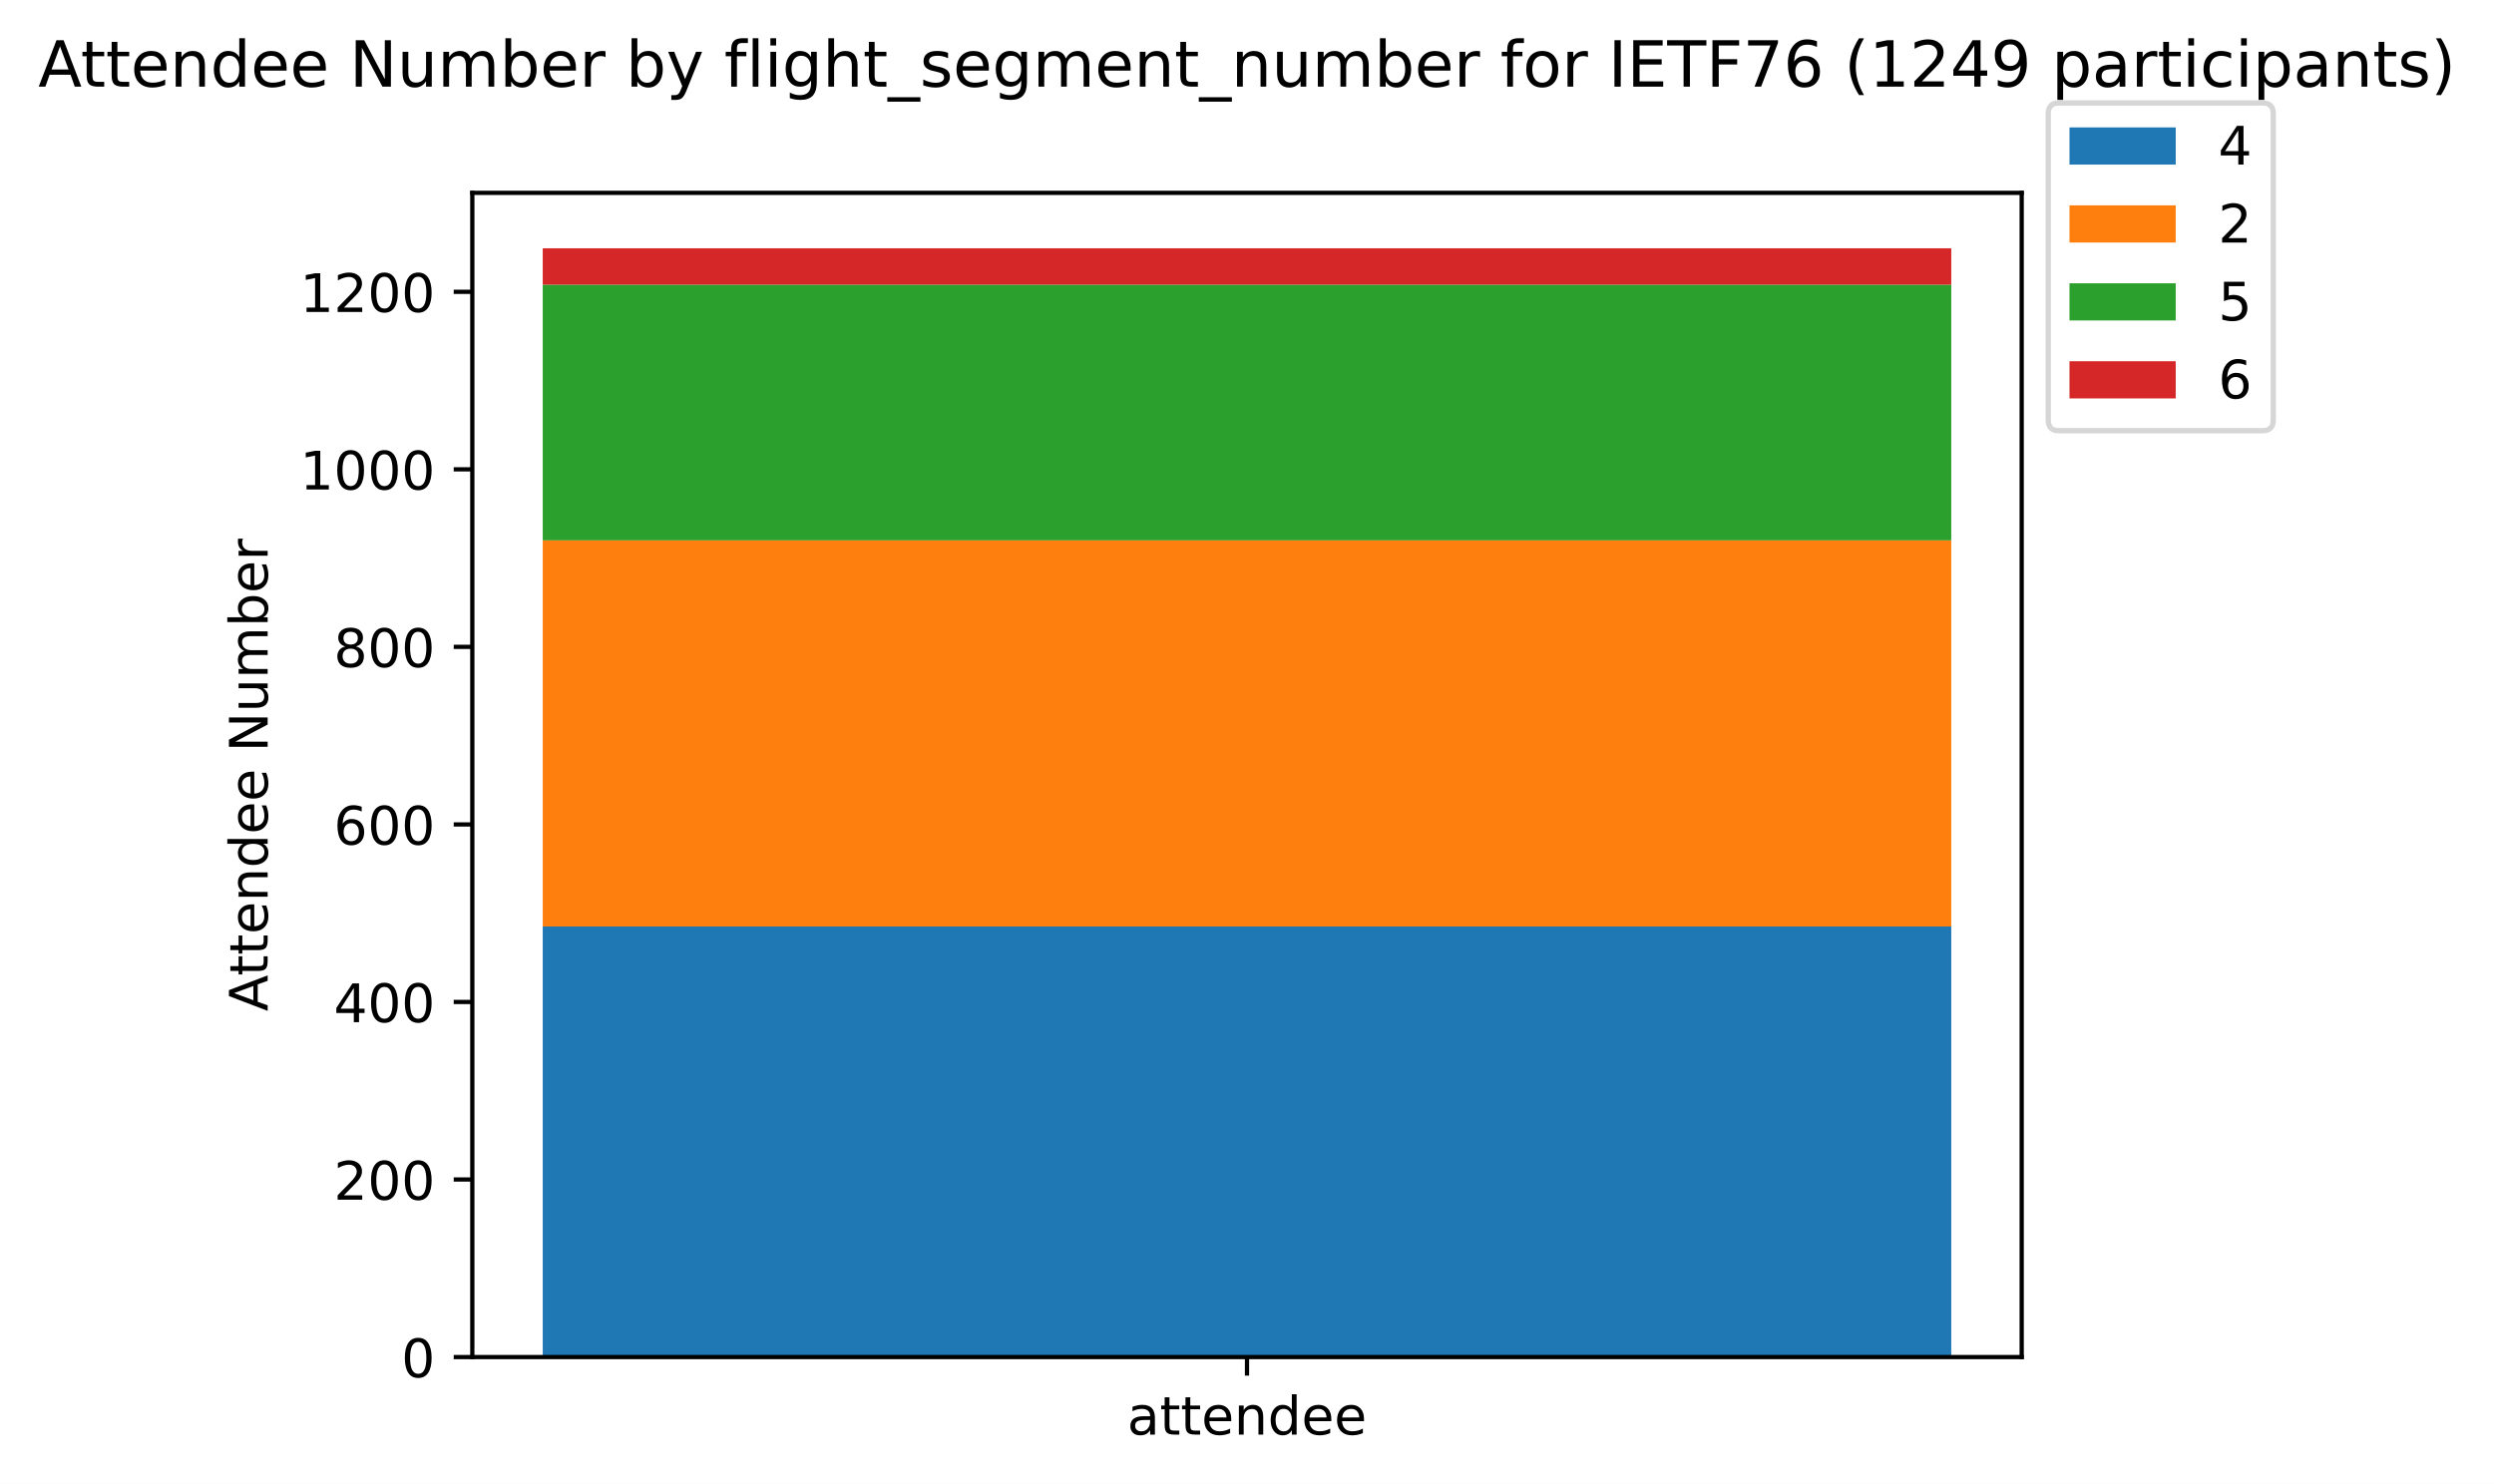
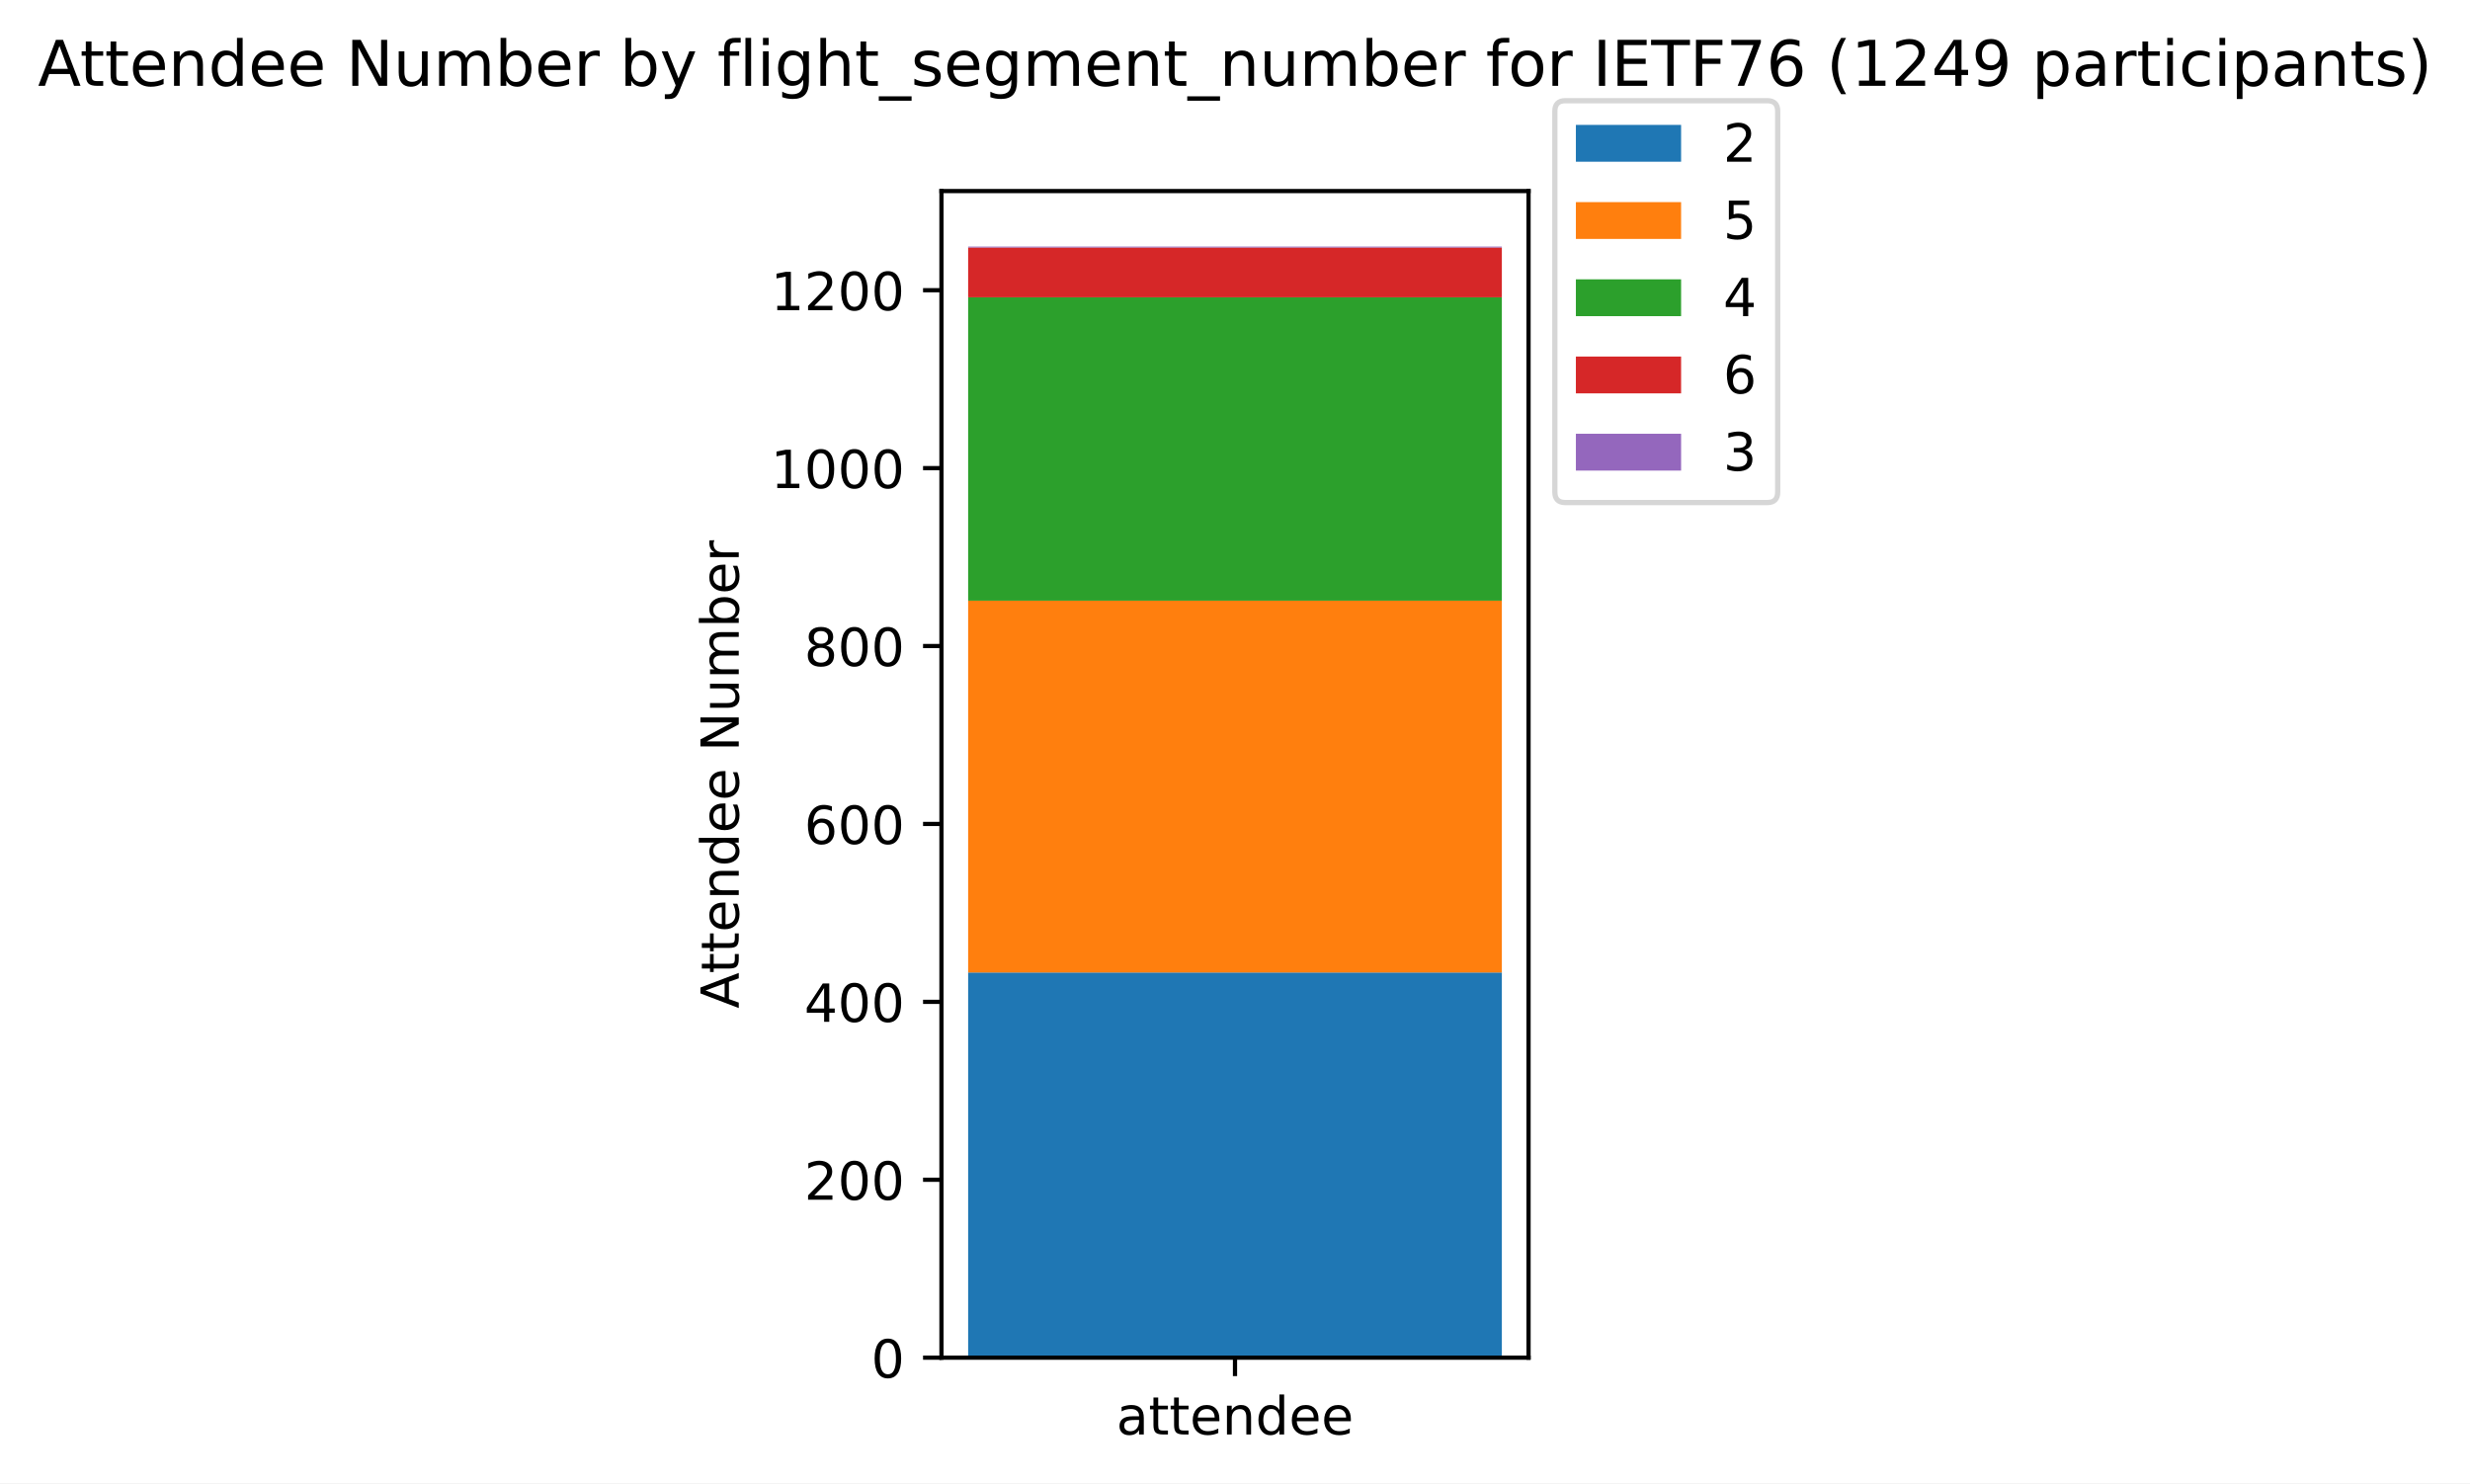
- <svg xmlns="http://www.w3.org/2000/svg" xmlns:xlink="http://www.w3.org/1999/xlink" height="279.436pt" version="1.1" viewBox="0 0 469.528 279.436" width="469.528pt">
+ <svg xmlns="http://www.w3.org/2000/svg" xmlns:xlink="http://www.w3.org/1999/xlink" height="281.956pt" version="1.1" viewBox="0 0 469.528 281.956" width="469.528pt">
  <defs>
    <style type="text/css">
*{stroke-linecap:butt;stroke-linejoin:round;}
  </style>
  </defs>
  <g id="figure_1">
    <g id="patch_1">
-       <path d="M 0 279.436  L 469.528 279.436  L 469.528 0  L 0 0  z " style="fill:#ffffff;" />
+       <path d="M 0 281.956  L 469.528 281.956  L 469.528 0  L 0 0  z " style="fill:#ffffff;" />
    </g>
    <g id="axes_1">
      <g id="patch_2">
-         <path d="M 88.919 255.558  L 380.609 255.558  L 380.609 36.318  L 88.919 36.318  z " style="fill:#ffffff;" />
+         <path d="M 178.964 258.078  L 290.564 258.078  L 290.564 36.318  L 178.964 36.318  z " style="fill:#ffffff;" />
      </g>
      <g id="patch_3">
-         <path clip-path="url(#p0b28f955c0)" d="M 102.178 255.558  L 367.35 255.558  L 367.35 174.479  L 102.178 174.479  z " style="fill:#1f77b4;" />
+         <path clip-path="url(#pd43e440869)" d="M 184.037 258.078  L 285.491 258.078  L 285.491 184.86  L 184.037 184.86  z " style="fill:#1f77b4;" />
      </g>
      <g id="patch_4">
-         <path clip-path="url(#p0b28f955c0)" d="M 102.178 174.479  L 367.35 174.479  L 367.35 101.758  L 102.178 101.758  z " style="fill:#ff7f0e;" />
+         <path clip-path="url(#pd43e440869)" d="M 184.037 184.86  L 285.491 184.86  L 285.491 114.178  L 184.037 114.178  z " style="fill:#ff7f0e;" />
      </g>
      <g id="patch_5">
-         <path clip-path="url(#p0b28f955c0)" d="M 102.178 101.758  L 367.35 101.758  L 367.35 53.612  L 102.178 53.612  z " style="fill:#2ca02c;" />
+         <path clip-path="url(#pd43e440869)" d="M 184.037 114.178  L 285.491 114.178  L 285.491 56.517  L 184.037 56.517  z " style="fill:#2ca02c;" />
      </g>
      <g id="patch_6">
-         <path clip-path="url(#p0b28f955c0)" d="M 102.178 53.612  L 367.35 53.612  L 367.35 46.758  L 102.178 46.758  z " style="fill:#d62728;" />
+         <path clip-path="url(#pd43e440869)" d="M 184.037 56.517  L 285.491 56.517  L 285.491 47.047  L 184.037 47.047  z " style="fill:#d62728;" />
+       </g>
+       <g id="patch_7">
+         <path clip-path="url(#pd43e440869)" d="M 184.037 47.047  L 285.491 47.047  L 285.491 46.878  L 184.037 46.878  z " style="fill:#9467bd;" />
      </g>
      <g id="matplotlib.axis_1">
        <g id="xtick_1">
          <g id="line2d_1">
            <defs>
-               <path d="M 0 0  L 0 3.5  " id="m551b4f3fbb" style="stroke:#000000;stroke-width:0.8;" />
-             </defs>
-             <g>
-               <use style="stroke:#000000;stroke-width:0.8;" x="234.764" xlink:href="#m551b4f3fbb" y="255.558" />
+               <path d="M 0 0  L 0 3.5  " id="m51c9a6fe60" style="stroke:#000000;stroke-width:0.8;" />
+             </defs>
+             <g>
+               <use style="stroke:#000000;stroke-width:0.8;" x="234.764" xlink:href="#m51c9a6fe60" y="258.078" />
            </g>
          </g>
          <g id="text_1">
            <defs>
              <path d="M 34.281 27.484  Q 23.391 27.484 19.188 25  Q 14.984 22.516 14.984 16.5  Q 14.984 11.719 18.141 8.906  Q 21.297 6.109 26.703 6.109  Q 34.188 6.109 38.703 11.406  Q 43.219 16.703 43.219 25.484  L 43.219 27.484  z M 52.203 31.203  L 52.203 0  L 43.219 0  L 43.219 8.297  Q 40.141 3.328 35.547 0.953  Q 30.953 -1.422 24.312 -1.422  Q 15.922 -1.422 10.953 3.297  Q 6 8.016 6 15.922  Q 6 25.141 12.172 29.828  Q 18.359 34.516 30.609 34.516  L 43.219 34.516  L 43.219 35.406  Q 43.219 41.609 39.141 45  Q 35.062 48.391 27.688 48.391  Q 23 48.391 18.547 47.266  Q 14.109 46.141 10.016 43.891  L 10.016 52.203  Q 14.938 54.109 19.578 55.047  Q 24.219 56 28.609 56  Q 40.484 56 46.344 49.844  Q 52.203 43.703 52.203 31.203  z " id="DejaVuSans-97" />
              <path d="M 18.312 70.219  L 18.312 54.688  L 36.812 54.688  L 36.812 47.703  L 18.312 47.703  L 18.312 18.016  Q 18.312 11.328 20.141 9.422  Q 21.969 7.516 27.594 7.516  L 36.812 7.516  L 36.812 0  L 27.594 0  Q 17.188 0 13.234 3.875  Q 9.281 7.766 9.281 18.016  L 9.281 47.703  L 2.688 47.703  L 2.688 54.688  L 9.281 54.688  L 9.281 70.219  z " id="DejaVuSans-116" />
              <path d="M 56.203 29.594  L 56.203 25.203  L 14.891 25.203  Q 15.484 15.922 20.484 11.062  Q 25.484 6.203 34.422 6.203  Q 39.594 6.203 44.453 7.469  Q 49.312 8.734 54.109 11.281  L 54.109 2.781  Q 49.266 0.734 44.188 -0.344  Q 39.109 -1.422 33.891 -1.422  Q 20.797 -1.422 13.156 6.188  Q 5.516 13.812 5.516 26.812  Q 5.516 40.234 12.766 48.109  Q 20.016 56 32.328 56  Q 43.359 56 49.781 48.891  Q 56.203 41.797 56.203 29.594  z M 47.219 32.234  Q 47.125 39.594 43.094 43.984  Q 39.062 48.391 32.422 48.391  Q 24.906 48.391 20.391 44.141  Q 15.875 39.891 15.188 32.172  z " id="DejaVuSans-101" />
              <path d="M 54.891 33.016  L 54.891 0  L 45.906 0  L 45.906 32.719  Q 45.906 40.484 42.875 44.328  Q 39.844 48.188 33.797 48.188  Q 26.516 48.188 22.312 43.547  Q 18.109 38.922 18.109 30.906  L 18.109 0  L 9.078 0  L 9.078 54.688  L 18.109 54.688  L 18.109 46.188  Q 21.344 51.125 25.703 53.562  Q 30.078 56 35.797 56  Q 45.219 56 50.047 50.172  Q 54.891 44.344 54.891 33.016  z " id="DejaVuSans-110" />
              <path d="M 45.406 46.391  L 45.406 75.984  L 54.391 75.984  L 54.391 0  L 45.406 0  L 45.406 8.203  Q 42.578 3.328 38.25 0.953  Q 33.938 -1.422 27.875 -1.422  Q 17.969 -1.422 11.734 6.484  Q 5.516 14.406 5.516 27.297  Q 5.516 40.188 11.734 48.094  Q 17.969 56 27.875 56  Q 33.938 56 38.25 53.625  Q 42.578 51.266 45.406 46.391  z M 14.797 27.297  Q 14.797 17.391 18.875 11.75  Q 22.953 6.109 30.078 6.109  Q 37.203 6.109 41.297 11.75  Q 45.406 17.391 45.406 27.297  Q 45.406 37.203 41.297 42.844  Q 37.203 48.484 30.078 48.484  Q 22.953 48.484 18.875 42.844  Q 14.797 37.203 14.797 27.297  z " id="DejaVuSans-100" />
            </defs>
-             <g transform="translate(212.207 270.1566)scale(0.1 -0.1)">
+             <g transform="translate(212.207 272.6766)scale(0.1 -0.1)">
              <use xlink:href="#DejaVuSans-97" />
              <use x="61.279" xlink:href="#DejaVuSans-116" />
              <use x="100.488" xlink:href="#DejaVuSans-116" />
              <use x="139.697" xlink:href="#DejaVuSans-101" />
              <use x="201.221" xlink:href="#DejaVuSans-110" />
              <use x="264.6" xlink:href="#DejaVuSans-100" />
              <use x="328.076" xlink:href="#DejaVuSans-101" />
              <use x="389.6" xlink:href="#DejaVuSans-101" />
            </g>
          </g>
        </g>
      </g>
      <g id="matplotlib.axis_2">
        <g id="ytick_1">
          <g id="line2d_2">
            <defs>
-               <path d="M 0 0  L -3.5 0  " id="m24508b986a" style="stroke:#000000;stroke-width:0.8;" />
-             </defs>
-             <g>
-               <use style="stroke:#000000;stroke-width:0.8;" x="88.919" xlink:href="#m24508b986a" y="255.558" />
+               <path d="M 0 0  L -3.5 0  " id="m5cf1aa95ca" style="stroke:#000000;stroke-width:0.8;" />
+             </defs>
+             <g>
+               <use style="stroke:#000000;stroke-width:0.8;" x="178.964" xlink:href="#m5cf1aa95ca" y="258.078" />
            </g>
          </g>
          <g id="text_2">
            <defs>
              <path d="M 31.781 66.406  Q 24.172 66.406 20.328 58.906  Q 16.5 51.422 16.5 36.375  Q 16.5 21.391 20.328 13.891  Q 24.172 6.391 31.781 6.391  Q 39.453 6.391 43.281 13.891  Q 47.125 21.391 47.125 36.375  Q 47.125 51.422 43.281 58.906  Q 39.453 66.406 31.781 66.406  z M 31.781 74.219  Q 44.047 74.219 50.516 64.516  Q 56.984 54.828 56.984 36.375  Q 56.984 17.969 50.516 8.266  Q 44.047 -1.422 31.781 -1.422  Q 19.531 -1.422 13.062 8.266  Q 6.594 17.969 6.594 36.375  Q 6.594 54.828 13.062 64.516  Q 19.531 74.219 31.781 74.219  z " id="DejaVuSans-48" />
            </defs>
-             <g transform="translate(75.55656 259.3573)scale(0.1 -0.1)">
+             <g transform="translate(165.6016 261.8773)scale(0.1 -0.1)">
              <use xlink:href="#DejaVuSans-48" />
            </g>
          </g>
        </g>
        <g id="ytick_2">
          <g id="line2d_3">
            <g>
-               <use style="stroke:#000000;stroke-width:0.8;" x="88.919" xlink:href="#m24508b986a" y="222.123" />
+               <use style="stroke:#000000;stroke-width:0.8;" x="178.964" xlink:href="#m5cf1aa95ca" y="224.259" />
            </g>
          </g>
          <g id="text_3">
            <defs>
              <path d="M 19.188 8.297  L 53.609 8.297  L 53.609 0  L 7.328 0  L 7.328 8.297  Q 12.938 14.109 22.625 23.891  Q 32.328 33.688 34.812 36.531  Q 39.547 41.844 41.422 45.531  Q 43.312 49.219 43.312 52.781  Q 43.312 58.594 39.234 62.25  Q 35.156 65.922 28.609 65.922  Q 23.969 65.922 18.812 64.312  Q 13.672 62.703 7.812 59.422  L 7.812 69.391  Q 13.766 71.781 18.938 73  Q 24.125 74.219 28.422 74.219  Q 39.75 74.219 46.484 68.547  Q 53.219 62.891 53.219 53.422  Q 53.219 48.922 51.531 44.891  Q 49.859 40.875 45.406 35.406  Q 44.188 33.984 37.641 27.219  Q 31.109 20.453 19.188 8.297  z " id="DejaVuSans-50" />
            </defs>
-             <g transform="translate(62.83156 225.9226)scale(0.1 -0.1)">
+             <g transform="translate(152.8766 228.0583)scale(0.1 -0.1)">
              <use xlink:href="#DejaVuSans-50" />
              <use x="63.623" xlink:href="#DejaVuSans-48" />
              <use x="127.246" xlink:href="#DejaVuSans-48" />
            </g>
          </g>
        </g>
        <g id="ytick_3">
          <g id="line2d_4">
            <g>
-               <use style="stroke:#000000;stroke-width:0.8;" x="88.919" xlink:href="#m24508b986a" y="188.689" />
+               <use style="stroke:#000000;stroke-width:0.8;" x="178.964" xlink:href="#m5cf1aa95ca" y="190.44" />
            </g>
          </g>
          <g id="text_4">
            <defs>
              <path d="M 37.797 64.312  L 12.891 25.391  L 37.797 25.391  z M 35.203 72.906  L 47.609 72.906  L 47.609 25.391  L 58.016 25.391  L 58.016 17.188  L 47.609 17.188  L 47.609 0  L 37.797 0  L 37.797 17.188  L 4.891 17.188  L 4.891 26.703  z " id="DejaVuSans-52" />
            </defs>
-             <g transform="translate(62.83156 192.4878)scale(0.1 -0.1)">
+             <g transform="translate(152.8766 194.2392)scale(0.1 -0.1)">
              <use xlink:href="#DejaVuSans-52" />
              <use x="63.623" xlink:href="#DejaVuSans-48" />
              <use x="127.246" xlink:href="#DejaVuSans-48" />
            </g>
          </g>
        </g>
        <g id="ytick_4">
          <g id="line2d_5">
            <g>
-               <use style="stroke:#000000;stroke-width:0.8;" x="88.919" xlink:href="#m24508b986a" y="155.254" />
+               <use style="stroke:#000000;stroke-width:0.8;" x="178.964" xlink:href="#m5cf1aa95ca" y="156.621" />
            </g>
          </g>
          <g id="text_5">
            <defs>
              <path d="M 33.016 40.375  Q 26.375 40.375 22.484 35.828  Q 18.609 31.297 18.609 23.391  Q 18.609 15.531 22.484 10.953  Q 26.375 6.391 33.016 6.391  Q 39.656 6.391 43.531 10.953  Q 47.406 15.531 47.406 23.391  Q 47.406 31.297 43.531 35.828  Q 39.656 40.375 33.016 40.375  z M 52.594 71.297  L 52.594 62.312  Q 48.875 64.062 45.094 64.984  Q 41.312 65.922 37.594 65.922  Q 27.828 65.922 22.672 59.328  Q 17.531 52.734 16.797 39.406  Q 19.672 43.656 24.016 45.922  Q 28.375 48.188 33.594 48.188  Q 44.578 48.188 50.953 41.516  Q 57.328 34.859 57.328 23.391  Q 57.328 12.156 50.688 5.359  Q 44.047 -1.422 33.016 -1.422  Q 20.359 -1.422 13.672 8.266  Q 6.984 17.969 6.984 36.375  Q 6.984 53.656 15.188 63.938  Q 23.391 74.219 37.203 74.219  Q 40.922 74.219 44.703 73.484  Q 48.484 72.75 52.594 71.297  z " id="DejaVuSans-54" />
            </defs>
-             <g transform="translate(62.83156 159.0531)scale(0.1 -0.1)">
+             <g transform="translate(152.8766 160.4202)scale(0.1 -0.1)">
              <use xlink:href="#DejaVuSans-54" />
              <use x="63.623" xlink:href="#DejaVuSans-48" />
              <use x="127.246" xlink:href="#DejaVuSans-48" />
            </g>
          </g>
        </g>
        <g id="ytick_5">
          <g id="line2d_6">
            <g>
-               <use style="stroke:#000000;stroke-width:0.8;" x="88.919" xlink:href="#m24508b986a" y="121.819" />
+               <use style="stroke:#000000;stroke-width:0.8;" x="178.964" xlink:href="#m5cf1aa95ca" y="122.802" />
            </g>
          </g>
          <g id="text_6">
            <defs>
              <path d="M 31.781 34.625  Q 24.75 34.625 20.719 30.859  Q 16.703 27.094 16.703 20.516  Q 16.703 13.922 20.719 10.156  Q 24.75 6.391 31.781 6.391  Q 38.812 6.391 42.859 10.172  Q 46.922 13.969 46.922 20.516  Q 46.922 27.094 42.891 30.859  Q 38.875 34.625 31.781 34.625  z M 21.922 38.812  Q 15.578 40.375 12.031 44.719  Q 8.5 49.078 8.5 55.328  Q 8.5 64.062 14.719 69.141  Q 20.953 74.219 31.781 74.219  Q 42.672 74.219 48.875 69.141  Q 55.078 64.062 55.078 55.328  Q 55.078 49.078 51.531 44.719  Q 48 40.375 41.703 38.812  Q 48.828 37.156 52.797 32.312  Q 56.781 27.484 56.781 20.516  Q 56.781 9.906 50.312 4.234  Q 43.844 -1.422 31.781 -1.422  Q 19.734 -1.422 13.25 4.234  Q 6.781 9.906 6.781 20.516  Q 6.781 27.484 10.781 32.312  Q 14.797 37.156 21.922 38.812  z M 18.312 54.391  Q 18.312 48.734 21.844 45.562  Q 25.391 42.391 31.781 42.391  Q 38.141 42.391 41.719 45.562  Q 45.312 48.734 45.312 54.391  Q 45.312 60.062 41.719 63.234  Q 38.141 66.406 31.781 66.406  Q 25.391 66.406 21.844 63.234  Q 18.312 60.062 18.312 54.391  z " id="DejaVuSans-56" />
            </defs>
-             <g transform="translate(62.83156 125.6184)scale(0.1 -0.1)">
+             <g transform="translate(152.8766 126.6011)scale(0.1 -0.1)">
              <use xlink:href="#DejaVuSans-56" />
              <use x="63.623" xlink:href="#DejaVuSans-48" />
              <use x="127.246" xlink:href="#DejaVuSans-48" />
            </g>
          </g>
        </g>
        <g id="ytick_6">
          <g id="line2d_7">
            <g>
-               <use style="stroke:#000000;stroke-width:0.8;" x="88.919" xlink:href="#m24508b986a" y="88.384" />
+               <use style="stroke:#000000;stroke-width:0.8;" x="178.964" xlink:href="#m5cf1aa95ca" y="88.983" />
            </g>
          </g>
          <g id="text_7">
            <defs>
              <path d="M 12.406 8.297  L 28.516 8.297  L 28.516 63.922  L 10.984 60.406  L 10.984 69.391  L 28.422 72.906  L 38.281 72.906  L 38.281 8.297  L 54.391 8.297  L 54.391 0  L 12.406 0  z " id="DejaVuSans-49" />
            </defs>
-             <g transform="translate(56.46906 92.18361)scale(0.1 -0.1)">
+             <g transform="translate(146.5141 92.78207)scale(0.1 -0.1)">
              <use xlink:href="#DejaVuSans-49" />
              <use x="63.623" xlink:href="#DejaVuSans-48" />
              <use x="127.246" xlink:href="#DejaVuSans-48" />
              <use x="190.869" xlink:href="#DejaVuSans-48" />
            </g>
          </g>
        </g>
        <g id="ytick_7">
          <g id="line2d_8">
            <g>
-               <use style="stroke:#000000;stroke-width:0.8;" x="88.919" xlink:href="#m24508b986a" y="54.95" />
+               <use style="stroke:#000000;stroke-width:0.8;" x="178.964" xlink:href="#m5cf1aa95ca" y="55.164" />
            </g>
          </g>
          <g id="text_8">
-             <g transform="translate(56.46906 58.74886)scale(0.1 -0.1)">
+             <g transform="translate(146.5141 58.96301)scale(0.1 -0.1)">
              <use xlink:href="#DejaVuSans-49" />
              <use x="63.623" xlink:href="#DejaVuSans-50" />
              <use x="127.246" xlink:href="#DejaVuSans-48" />
              <use x="190.869" xlink:href="#DejaVuSans-48" />
            </g>
          </g>
        </g>
        <g id="text_9">
          <defs>
            <path d="M 34.188 63.188  L 20.797 26.906  L 47.609 26.906  z M 28.609 72.906  L 39.797 72.906  L 67.578 0  L 57.328 0  L 50.688 18.703  L 17.828 18.703  L 11.188 0  L 0.781 0  z " id="DejaVuSans-65" />
            <path id="DejaVuSans-32" />
            <path d="M 9.812 72.906  L 23.094 72.906  L 55.422 11.922  L 55.422 72.906  L 64.984 72.906  L 64.984 0  L 51.703 0  L 19.391 60.984  L 19.391 0  L 9.812 0  z " id="DejaVuSans-78" />
            <path d="M 8.5 21.578  L 8.5 54.688  L 17.484 54.688  L 17.484 21.922  Q 17.484 14.156 20.5 10.266  Q 23.531 6.391 29.594 6.391  Q 36.859 6.391 41.078 11.031  Q 45.312 15.672 45.312 23.688  L 45.312 54.688  L 54.297 54.688  L 54.297 0  L 45.312 0  L 45.312 8.406  Q 42.047 3.422 37.719 1  Q 33.406 -1.422 27.688 -1.422  Q 18.266 -1.422 13.375 4.438  Q 8.5 10.297 8.5 21.578  z M 31.109 56  z " id="DejaVuSans-117" />
            <path d="M 52 44.188  Q 55.375 50.25 60.062 53.125  Q 64.75 56 71.094 56  Q 79.641 56 84.281 50.016  Q 88.922 44.047 88.922 33.016  L 88.922 0  L 79.891 0  L 79.891 32.719  Q 79.891 40.578 77.094 44.375  Q 74.312 48.188 68.609 48.188  Q 61.625 48.188 57.562 43.547  Q 53.516 38.922 53.516 30.906  L 53.516 0  L 44.484 0  L 44.484 32.719  Q 44.484 40.625 41.703 44.406  Q 38.922 48.188 33.109 48.188  Q 26.219 48.188 22.156 43.531  Q 18.109 38.875 18.109 30.906  L 18.109 0  L 9.078 0  L 9.078 54.688  L 18.109 54.688  L 18.109 46.188  Q 21.188 51.219 25.484 53.609  Q 29.781 56 35.688 56  Q 41.656 56 45.828 52.969  Q 50 49.953 52 44.188  z " id="DejaVuSans-109" />
            <path d="M 48.688 27.297  Q 48.688 37.203 44.609 42.844  Q 40.531 48.484 33.406 48.484  Q 26.266 48.484 22.188 42.844  Q 18.109 37.203 18.109 27.297  Q 18.109 17.391 22.188 11.75  Q 26.266 6.109 33.406 6.109  Q 40.531 6.109 44.609 11.75  Q 48.688 17.391 48.688 27.297  z M 18.109 46.391  Q 20.953 51.266 25.266 53.625  Q 29.594 56 35.594 56  Q 45.562 56 51.781 48.094  Q 58.016 40.188 58.016 27.297  Q 58.016 14.406 51.781 6.484  Q 45.562 -1.422 35.594 -1.422  Q 29.594 -1.422 25.266 0.953  Q 20.953 3.328 18.109 8.203  L 18.109 0  L 9.078 0  L 9.078 75.984  L 18.109 75.984  z " id="DejaVuSans-98" />
            <path d="M 41.109 46.297  Q 39.594 47.172 37.812 47.578  Q 36.031 48 33.891 48  Q 26.266 48 22.188 43.047  Q 18.109 38.094 18.109 28.812  L 18.109 0  L 9.078 0  L 9.078 54.688  L 18.109 54.688  L 18.109 46.188  Q 20.953 51.172 25.484 53.578  Q 30.031 56 36.531 56  Q 37.453 56 38.578 55.875  Q 39.703 55.766 41.062 55.516  z " id="DejaVuSans-114" />
          </defs>
-           <g transform="translate(50.38938 190.4389)rotate(-90)scale(0.1 -0.1)">
+           <g transform="translate(140.4344 191.6989)rotate(-90)scale(0.1 -0.1)">
            <use xlink:href="#DejaVuSans-65" />
            <use x="66.658" xlink:href="#DejaVuSans-116" />
            <use x="105.867" xlink:href="#DejaVuSans-116" />
            <use x="145.076" xlink:href="#DejaVuSans-101" />
            <use x="206.6" xlink:href="#DejaVuSans-110" />
            <use x="269.979" xlink:href="#DejaVuSans-100" />
            <use x="333.455" xlink:href="#DejaVuSans-101" />
            <use x="394.979" xlink:href="#DejaVuSans-101" />
            <use x="456.502" xlink:href="#DejaVuSans-32" />
            <use x="488.289" xlink:href="#DejaVuSans-78" />
            <use x="563.094" xlink:href="#DejaVuSans-117" />
            <use x="626.473" xlink:href="#DejaVuSans-109" />
            <use x="723.885" xlink:href="#DejaVuSans-98" />
            <use x="787.361" xlink:href="#DejaVuSans-101" />
            <use x="848.885" xlink:href="#DejaVuSans-114" />
          </g>
        </g>
      </g>
-       <g id="patch_7">
-         <path d="M 88.919 255.558  L 88.919 36.318  " style="fill:none;stroke:#000000;stroke-linecap:square;stroke-linejoin:miter;stroke-width:0.8;" />
-       </g>
      <g id="patch_8">
-         <path d="M 380.609 255.558  L 380.609 36.318  " style="fill:none;stroke:#000000;stroke-linecap:square;stroke-linejoin:miter;stroke-width:0.8;" />
+         <path d="M 178.964 258.078  L 178.964 36.318  " style="fill:none;stroke:#000000;stroke-linecap:square;stroke-linejoin:miter;stroke-width:0.8;" />
      </g>
      <g id="patch_9">
-         <path d="M 88.919 255.558  L 380.609 255.558  " style="fill:none;stroke:#000000;stroke-linecap:square;stroke-linejoin:miter;stroke-width:0.8;" />
+         <path d="M 290.564 258.078  L 290.564 36.318  " style="fill:none;stroke:#000000;stroke-linecap:square;stroke-linejoin:miter;stroke-width:0.8;" />
      </g>
      <g id="patch_10">
-         <path d="M 88.919 36.318  L 380.609 36.318  " style="fill:none;stroke:#000000;stroke-linecap:square;stroke-linejoin:miter;stroke-width:0.8;" />
+         <path d="M 178.964 258.078  L 290.564 258.078  " style="fill:none;stroke:#000000;stroke-linecap:square;stroke-linejoin:miter;stroke-width:0.8;" />
+       </g>
+       <g id="patch_11">
+         <path d="M 178.964 36.318  L 290.564 36.318  " style="fill:none;stroke:#000000;stroke-linecap:square;stroke-linejoin:miter;stroke-width:0.8;" />
      </g>
      <g id="text_10">
        <defs>
          <path d="M 32.172 -5.078  Q 28.375 -14.844 24.75 -17.812  Q 21.141 -20.797 15.094 -20.797  L 7.906 -20.797  L 7.906 -13.281  L 13.188 -13.281  Q 16.891 -13.281 18.938 -11.516  Q 21 -9.766 23.484 -3.219  L 25.094 0.875  L 2.984 54.688  L 12.5 54.688  L 29.594 11.922  L 46.688 54.688  L 56.203 54.688  z " id="DejaVuSans-121" />
          <path d="M 37.109 75.984  L 37.109 68.5  L 28.516 68.5  Q 23.688 68.5 21.797 66.547  Q 19.922 64.594 19.922 59.516  L 19.922 54.688  L 34.719 54.688  L 34.719 47.703  L 19.922 47.703  L 19.922 0  L 10.891 0  L 10.891 47.703  L 2.297 47.703  L 2.297 54.688  L 10.891 54.688  L 10.891 58.5  Q 10.891 67.625 15.141 71.797  Q 19.391 75.984 28.609 75.984  z " id="DejaVuSans-102" />
          <path d="M 9.422 75.984  L 18.406 75.984  L 18.406 0  L 9.422 0  z " id="DejaVuSans-108" />
          <path d="M 9.422 54.688  L 18.406 54.688  L 18.406 0  L 9.422 0  z M 9.422 75.984  L 18.406 75.984  L 18.406 64.594  L 9.422 64.594  z " id="DejaVuSans-105" />
          <path d="M 45.406 27.984  Q 45.406 37.75 41.375 43.109  Q 37.359 48.484 30.078 48.484  Q 22.859 48.484 18.828 43.109  Q 14.797 37.75 14.797 27.984  Q 14.797 18.266 18.828 12.891  Q 22.859 7.516 30.078 7.516  Q 37.359 7.516 41.375 12.891  Q 45.406 18.266 45.406 27.984  z M 54.391 6.781  Q 54.391 -7.172 48.188 -13.984  Q 42 -20.797 29.203 -20.797  Q 24.469 -20.797 20.266 -20.094  Q 16.062 -19.391 12.109 -17.922  L 12.109 -9.188  Q 16.062 -11.328 19.922 -12.344  Q 23.781 -13.375 27.781 -13.375  Q 36.625 -13.375 41.016 -8.766  Q 45.406 -4.156 45.406 5.172  L 45.406 9.625  Q 42.625 4.781 38.281 2.391  Q 33.938 0 27.875 0  Q 17.828 0 11.672 7.656  Q 5.516 15.328 5.516 27.984  Q 5.516 40.672 11.672 48.328  Q 17.828 56 27.875 56  Q 33.938 56 38.281 53.609  Q 42.625 51.219 45.406 46.391  L 45.406 54.688  L 54.391 54.688  z " id="DejaVuSans-103" />
          <path d="M 54.891 33.016  L 54.891 0  L 45.906 0  L 45.906 32.719  Q 45.906 40.484 42.875 44.328  Q 39.844 48.188 33.797 48.188  Q 26.516 48.188 22.312 43.547  Q 18.109 38.922 18.109 30.906  L 18.109 0  L 9.078 0  L 9.078 75.984  L 18.109 75.984  L 18.109 46.188  Q 21.344 51.125 25.703 53.562  Q 30.078 56 35.797 56  Q 45.219 56 50.047 50.172  Q 54.891 44.344 54.891 33.016  z " id="DejaVuSans-104" />
          <path d="M 50.984 -16.609  L 50.984 -23.578  L -0.984 -23.578  L -0.984 -16.609  z " id="DejaVuSans-95" />
          <path d="M 44.281 53.078  L 44.281 44.578  Q 40.484 46.531 36.375 47.5  Q 32.281 48.484 27.875 48.484  Q 21.188 48.484 17.844 46.438  Q 14.5 44.391 14.5 40.281  Q 14.5 37.156 16.891 35.375  Q 19.281 33.594 26.516 31.984  L 29.594 31.297  Q 39.156 29.25 43.188 25.516  Q 47.219 21.781 47.219 15.094  Q 47.219 7.469 41.188 3.016  Q 35.156 -1.422 24.609 -1.422  Q 20.219 -1.422 15.453 -0.562  Q 10.688 0.297 5.422 2  L 5.422 11.281  Q 10.406 8.688 15.234 7.391  Q 20.062 6.109 24.812 6.109  Q 31.156 6.109 34.562 8.281  Q 37.984 10.453 37.984 14.406  Q 37.984 18.062 35.516 20.016  Q 33.062 21.969 24.703 23.781  L 21.578 24.516  Q 13.234 26.266 9.516 29.906  Q 5.812 33.547 5.812 39.891  Q 5.812 47.609 11.281 51.797  Q 16.75 56 26.812 56  Q 31.781 56 36.172 55.266  Q 40.578 54.547 44.281 53.078  z " id="DejaVuSans-115" />
          <path d="M 30.609 48.391  Q 23.391 48.391 19.188 42.75  Q 14.984 37.109 14.984 27.297  Q 14.984 17.484 19.156 11.844  Q 23.344 6.203 30.609 6.203  Q 37.797 6.203 41.984 11.859  Q 46.188 17.531 46.188 27.297  Q 46.188 37.016 41.984 42.703  Q 37.797 48.391 30.609 48.391  z M 30.609 56  Q 42.328 56 49.016 48.375  Q 55.719 40.766 55.719 27.297  Q 55.719 13.875 49.016 6.219  Q 42.328 -1.422 30.609 -1.422  Q 18.844 -1.422 12.172 6.219  Q 5.516 13.875 5.516 27.297  Q 5.516 40.766 12.172 48.375  Q 18.844 56 30.609 56  z " id="DejaVuSans-111" />
          <path d="M 9.812 72.906  L 19.672 72.906  L 19.672 0  L 9.812 0  z " id="DejaVuSans-73" />
          <path d="M 9.812 72.906  L 55.906 72.906  L 55.906 64.594  L 19.672 64.594  L 19.672 43.016  L 54.391 43.016  L 54.391 34.719  L 19.672 34.719  L 19.672 8.297  L 56.781 8.297  L 56.781 0  L 9.812 0  z " id="DejaVuSans-69" />
          <path d="M -0.297 72.906  L 61.375 72.906  L 61.375 64.594  L 35.5 64.594  L 35.5 0  L 25.594 0  L 25.594 64.594  L -0.297 64.594  z " id="DejaVuSans-84" />
          <path d="M 9.812 72.906  L 51.703 72.906  L 51.703 64.594  L 19.672 64.594  L 19.672 43.109  L 48.578 43.109  L 48.578 34.812  L 19.672 34.812  L 19.672 0  L 9.812 0  z " id="DejaVuSans-70" />
          <path d="M 8.203 72.906  L 55.078 72.906  L 55.078 68.703  L 28.609 0  L 18.312 0  L 43.219 64.594  L 8.203 64.594  z " id="DejaVuSans-55" />
          <path d="M 31 75.875  Q 24.469 64.656 21.281 53.656  Q 18.109 42.672 18.109 31.391  Q 18.109 20.125 21.312 9.062  Q 24.516 -2 31 -13.188  L 23.188 -13.188  Q 15.875 -1.703 12.234 9.375  Q 8.594 20.453 8.594 31.391  Q 8.594 42.281 12.203 53.312  Q 15.828 64.359 23.188 75.875  z " id="DejaVuSans-40" />
          <path d="M 10.984 1.516  L 10.984 10.5  Q 14.703 8.734 18.5 7.812  Q 22.312 6.891 25.984 6.891  Q 35.75 6.891 40.891 13.453  Q 46.047 20.016 46.781 33.406  Q 43.953 29.203 39.594 26.953  Q 35.25 24.703 29.984 24.703  Q 19.047 24.703 12.672 31.312  Q 6.297 37.938 6.297 49.422  Q 6.297 60.641 12.938 67.422  Q 19.578 74.219 30.609 74.219  Q 43.266 74.219 49.922 64.516  Q 56.594 54.828 56.594 36.375  Q 56.594 19.141 48.406 8.859  Q 40.234 -1.422 26.422 -1.422  Q 22.703 -1.422 18.891 -0.688  Q 15.094 0.047 10.984 1.516  z M 30.609 32.422  Q 37.25 32.422 41.125 36.953  Q 45.016 41.5 45.016 49.422  Q 45.016 57.281 41.125 61.844  Q 37.25 66.406 30.609 66.406  Q 23.969 66.406 20.094 61.844  Q 16.219 57.281 16.219 49.422  Q 16.219 41.5 20.094 36.953  Q 23.969 32.422 30.609 32.422  z " id="DejaVuSans-57" />
          <path d="M 18.109 8.203  L 18.109 -20.797  L 9.078 -20.797  L 9.078 54.688  L 18.109 54.688  L 18.109 46.391  Q 20.953 51.266 25.266 53.625  Q 29.594 56 35.594 56  Q 45.562 56 51.781 48.094  Q 58.016 40.188 58.016 27.297  Q 58.016 14.406 51.781 6.484  Q 45.562 -1.422 35.594 -1.422  Q 29.594 -1.422 25.266 0.953  Q 20.953 3.328 18.109 8.203  z M 48.688 27.297  Q 48.688 37.203 44.609 42.844  Q 40.531 48.484 33.406 48.484  Q 26.266 48.484 22.188 42.844  Q 18.109 37.203 18.109 27.297  Q 18.109 17.391 22.188 11.75  Q 26.266 6.109 33.406 6.109  Q 40.531 6.109 44.609 11.75  Q 48.688 17.391 48.688 27.297  z " id="DejaVuSans-112" />
          <path d="M 48.781 52.594  L 48.781 44.188  Q 44.969 46.297 41.141 47.344  Q 37.312 48.391 33.406 48.391  Q 24.656 48.391 19.812 42.844  Q 14.984 37.312 14.984 27.297  Q 14.984 17.281 19.812 11.734  Q 24.656 6.203 33.406 6.203  Q 37.312 6.203 41.141 7.25  Q 44.969 8.297 48.781 10.406  L 48.781 2.094  Q 45.016 0.344 40.984 -0.531  Q 36.969 -1.422 32.422 -1.422  Q 20.062 -1.422 12.781 6.344  Q 5.516 14.109 5.516 27.297  Q 5.516 40.672 12.859 48.328  Q 20.219 56 33.016 56  Q 37.156 56 41.109 55.141  Q 45.062 54.297 48.781 52.594  z " id="DejaVuSans-99" />
          <path d="M 8.016 75.875  L 15.828 75.875  Q 23.141 64.359 26.781 53.312  Q 30.422 42.281 30.422 31.391  Q 30.422 20.453 26.781 9.375  Q 23.141 -1.703 15.828 -13.188  L 8.016 -13.188  Q 14.5 -2 17.703 9.062  Q 20.906 20.125 20.906 31.391  Q 20.906 42.672 17.703 53.656  Q 14.5 64.656 8.016 75.875  z " id="DejaVuSans-41" />
        </defs>
        <g transform="translate(7.2 16.31812)scale(0.12 -0.12)">
          <use xlink:href="#DejaVuSans-65" />
          <use x="66.658" xlink:href="#DejaVuSans-116" />
          <use x="105.867" xlink:href="#DejaVuSans-116" />
          <use x="145.076" xlink:href="#DejaVuSans-101" />
          <use x="206.6" xlink:href="#DejaVuSans-110" />
          <use x="269.979" xlink:href="#DejaVuSans-100" />
          <use x="333.455" xlink:href="#DejaVuSans-101" />
          <use x="394.979" xlink:href="#DejaVuSans-101" />
          <use x="456.502" xlink:href="#DejaVuSans-32" />
          <use x="488.289" xlink:href="#DejaVuSans-78" />
          <use x="563.094" xlink:href="#DejaVuSans-117" />
          <use x="626.473" xlink:href="#DejaVuSans-109" />
          <use x="723.885" xlink:href="#DejaVuSans-98" />
          <use x="787.361" xlink:href="#DejaVuSans-101" />
          <use x="848.885" xlink:href="#DejaVuSans-114" />
          <use x="889.998" xlink:href="#DejaVuSans-32" />
          <use x="921.785" xlink:href="#DejaVuSans-98" />
          <use x="985.262" xlink:href="#DejaVuSans-121" />
          <use x="1044.441" xlink:href="#DejaVuSans-32" />
          <use x="1076.229" xlink:href="#DejaVuSans-102" />
          <use x="1111.434" xlink:href="#DejaVuSans-108" />
          <use x="1139.217" xlink:href="#DejaVuSans-105" />
          <use x="1167" xlink:href="#DejaVuSans-103" />
          <use x="1230.477" xlink:href="#DejaVuSans-104" />
          <use x="1293.855" xlink:href="#DejaVuSans-116" />
          <use x="1333.064" xlink:href="#DejaVuSans-95" />
          <use x="1383.064" xlink:href="#DejaVuSans-115" />
          <use x="1435.164" xlink:href="#DejaVuSans-101" />
          <use x="1496.688" xlink:href="#DejaVuSans-103" />
          <use x="1560.164" xlink:href="#DejaVuSans-109" />
          <use x="1657.576" xlink:href="#DejaVuSans-101" />
          <use x="1719.1" xlink:href="#DejaVuSans-110" />
          <use x="1782.479" xlink:href="#DejaVuSans-116" />
          <use x="1821.688" xlink:href="#DejaVuSans-95" />
          <use x="1871.688" xlink:href="#DejaVuSans-110" />
          <use x="1935.066" xlink:href="#DejaVuSans-117" />
          <use x="1998.445" xlink:href="#DejaVuSans-109" />
          <use x="2095.857" xlink:href="#DejaVuSans-98" />
          <use x="2159.334" xlink:href="#DejaVuSans-101" />
          <use x="2220.857" xlink:href="#DejaVuSans-114" />
          <use x="2261.971" xlink:href="#DejaVuSans-32" />
          <use x="2293.758" xlink:href="#DejaVuSans-102" />
          <use x="2328.963" xlink:href="#DejaVuSans-111" />
          <use x="2390.145" xlink:href="#DejaVuSans-114" />
          <use x="2431.258" xlink:href="#DejaVuSans-32" />
          <use x="2463.045" xlink:href="#DejaVuSans-73" />
          <use x="2492.537" xlink:href="#DejaVuSans-69" />
          <use x="2555.721" xlink:href="#DejaVuSans-84" />
          <use x="2616.805" xlink:href="#DejaVuSans-70" />
          <use x="2674.324" xlink:href="#DejaVuSans-55" />
          <use x="2737.947" xlink:href="#DejaVuSans-54" />
          <use x="2801.57" xlink:href="#DejaVuSans-32" />
          <use x="2833.357" xlink:href="#DejaVuSans-40" />
          <use x="2872.371" xlink:href="#DejaVuSans-49" />
          <use x="2935.994" xlink:href="#DejaVuSans-50" />
          <use x="2999.617" xlink:href="#DejaVuSans-52" />
          <use x="3063.24" xlink:href="#DejaVuSans-57" />
          <use x="3126.863" xlink:href="#DejaVuSans-32" />
          <use x="3158.65" xlink:href="#DejaVuSans-112" />
          <use x="3222.127" xlink:href="#DejaVuSans-97" />
          <use x="3283.406" xlink:href="#DejaVuSans-114" />
          <use x="3324.52" xlink:href="#DejaVuSans-116" />
          <use x="3363.729" xlink:href="#DejaVuSans-105" />
          <use x="3391.512" xlink:href="#DejaVuSans-99" />
          <use x="3446.492" xlink:href="#DejaVuSans-105" />
          <use x="3474.275" xlink:href="#DejaVuSans-112" />
          <use x="3537.752" xlink:href="#DejaVuSans-97" />
          <use x="3599.031" xlink:href="#DejaVuSans-110" />
          <use x="3662.41" xlink:href="#DejaVuSans-116" />
          <use x="3701.619" xlink:href="#DejaVuSans-115" />
          <use x="3753.719" xlink:href="#DejaVuSans-41" />
        </g>
      </g>
      <g id="legend_1">
-         <g id="patch_11">
-           <path d="M 387.609 81.107  L 425.972 81.107  Q 427.972 81.107 427.972 79.107  L 427.972 21.394  Q 427.972 19.394 425.972 19.394  L 387.609 19.394  Q 385.609 19.394 385.609 21.394  L 385.609 79.107  Q 385.609 81.107 387.609 81.107  z " style="fill:#ffffff;opacity:0.8;stroke:#cccccc;stroke-linejoin:miter;" />
-         </g>
        <g id="patch_12">
-           <path d="M 389.609 30.993  L 409.609 30.993  L 409.609 23.993  L 389.609 23.993  z " style="fill:#1f77b4;" />
+           <path d="M 297.564 95.533  L 335.927 95.533  Q 337.927 95.533 337.927 93.533  L 337.927 21.142  Q 337.927 19.142 335.927 19.142  L 297.564 19.142  Q 295.564 19.142 295.564 21.142  L 295.564 93.533  Q 295.564 95.533 297.564 95.533  z " style="fill:#ffffff;opacity:0.8;stroke:#cccccc;stroke-linejoin:miter;" />
+         </g>
+         <g id="patch_13">
+           <path d="M 299.564 30.741  L 319.564 30.741  L 319.564 23.741  L 299.564 23.741  z " style="fill:#1f77b4;" />
        </g>
        <g id="text_11">
-           <g transform="translate(417.6091 30.99256)scale(0.1 -0.1)">
-             <use xlink:href="#DejaVuSans-52" />
-           </g>
-         </g>
-         <g id="patch_13">
-           <path d="M 389.609 45.671  L 409.609 45.671  L 409.609 38.671  L 389.609 38.671  z " style="fill:#ff7f0e;" />
+           <g transform="translate(327.5641 30.74056)scale(0.1 -0.1)">
+             <use xlink:href="#DejaVuSans-50" />
+           </g>
+         </g>
+         <g id="patch_14">
+           <path d="M 299.564 45.419  L 319.564 45.419  L 319.564 38.419  L 299.564 38.419  z " style="fill:#ff7f0e;" />
        </g>
        <g id="text_12">
-           <g transform="translate(417.6091 45.67069)scale(0.1 -0.1)">
-             <use xlink:href="#DejaVuSans-50" />
-           </g>
-         </g>
-         <g id="patch_14">
-           <path d="M 389.609 60.349  L 409.609 60.349  L 409.609 53.349  L 389.609 53.349  z " style="fill:#2ca02c;" />
-         </g>
-         <g id="text_13">
          <defs>
            <path d="M 10.797 72.906  L 49.516 72.906  L 49.516 64.594  L 19.828 64.594  L 19.828 46.734  Q 21.969 47.469 24.109 47.828  Q 26.266 48.188 28.422 48.188  Q 40.625 48.188 47.75 41.5  Q 54.891 34.812 54.891 23.391  Q 54.891 11.625 47.562 5.094  Q 40.234 -1.422 26.906 -1.422  Q 22.312 -1.422 17.547 -0.641  Q 12.797 0.141 7.719 1.703  L 7.719 11.625  Q 12.109 9.234 16.797 8.062  Q 21.484 6.891 26.703 6.891  Q 35.156 6.891 40.078 11.328  Q 45.016 15.766 45.016 23.391  Q 45.016 31 40.078 35.438  Q 35.156 39.891 26.703 39.891  Q 22.75 39.891 18.812 39.016  Q 14.891 38.141 10.797 36.281  z " id="DejaVuSans-53" />
          </defs>
-           <g transform="translate(417.6091 60.34881)scale(0.1 -0.1)">
+           <g transform="translate(327.5641 45.41869)scale(0.1 -0.1)">
            <use xlink:href="#DejaVuSans-53" />
          </g>
        </g>
        <g id="patch_15">
-           <path d="M 389.609 75.027  L 409.609 75.027  L 409.609 68.027  L 389.609 68.027  z " style="fill:#d62728;" />
+           <path d="M 299.564 60.097  L 319.564 60.097  L 319.564 53.097  L 299.564 53.097  z " style="fill:#2ca02c;" />
+         </g>
+         <g id="text_13">
+           <g transform="translate(327.5641 60.09681)scale(0.1 -0.1)">
+             <use xlink:href="#DejaVuSans-52" />
+           </g>
+         </g>
+         <g id="patch_16">
+           <path d="M 299.564 74.775  L 319.564 74.775  L 319.564 67.775  L 299.564 67.775  z " style="fill:#d62728;" />
        </g>
        <g id="text_14">
-           <g transform="translate(417.6091 75.02694)scale(0.1 -0.1)">
+           <g transform="translate(327.5641 74.77494)scale(0.1 -0.1)">
            <use xlink:href="#DejaVuSans-54" />
+           </g>
+         </g>
+         <g id="patch_17">
+           <path d="M 299.564 89.453  L 319.564 89.453  L 319.564 82.453  L 299.564 82.453  z " style="fill:#9467bd;" />
+         </g>
+         <g id="text_15">
+           <defs>
+             <path d="M 40.578 39.312  Q 47.656 37.797 51.625 33  Q 55.609 28.219 55.609 21.188  Q 55.609 10.406 48.188 4.484  Q 40.766 -1.422 27.094 -1.422  Q 22.516 -1.422 17.656 -0.516  Q 12.797 0.391 7.625 2.203  L 7.625 11.719  Q 11.719 9.328 16.594 8.109  Q 21.484 6.891 26.812 6.891  Q 36.078 6.891 40.938 10.547  Q 45.797 14.203 45.797 21.188  Q 45.797 27.641 41.281 31.266  Q 36.766 34.906 28.719 34.906  L 20.219 34.906  L 20.219 43.016  L 29.109 43.016  Q 36.375 43.016 40.234 45.922  Q 44.094 48.828 44.094 54.297  Q 44.094 59.906 40.109 62.906  Q 36.141 65.922 28.719 65.922  Q 24.656 65.922 20.016 65.031  Q 15.375 64.156 9.812 62.312  L 9.812 71.094  Q 15.438 72.656 20.344 73.438  Q 25.25 74.219 29.594 74.219  Q 40.828 74.219 47.359 69.109  Q 53.906 64.016 53.906 55.328  Q 53.906 49.266 50.438 45.094  Q 46.969 40.922 40.578 39.312  z " id="DejaVuSans-51" />
+           </defs>
+           <g transform="translate(327.5641 89.45306)scale(0.1 -0.1)">
+             <use xlink:href="#DejaVuSans-51" />
          </g>
        </g>
      </g>
    </g>
  </g>
  <defs>
-     <clipPath id="p0b28f955c0">
-       <rect height="219.24" width="291.69" x="88.919" y="36.318" />
+     <clipPath id="pd43e440869">
+       <rect height="221.76" width="111.6" x="178.964" y="36.318" />
    </clipPath>
  </defs>
</svg>
